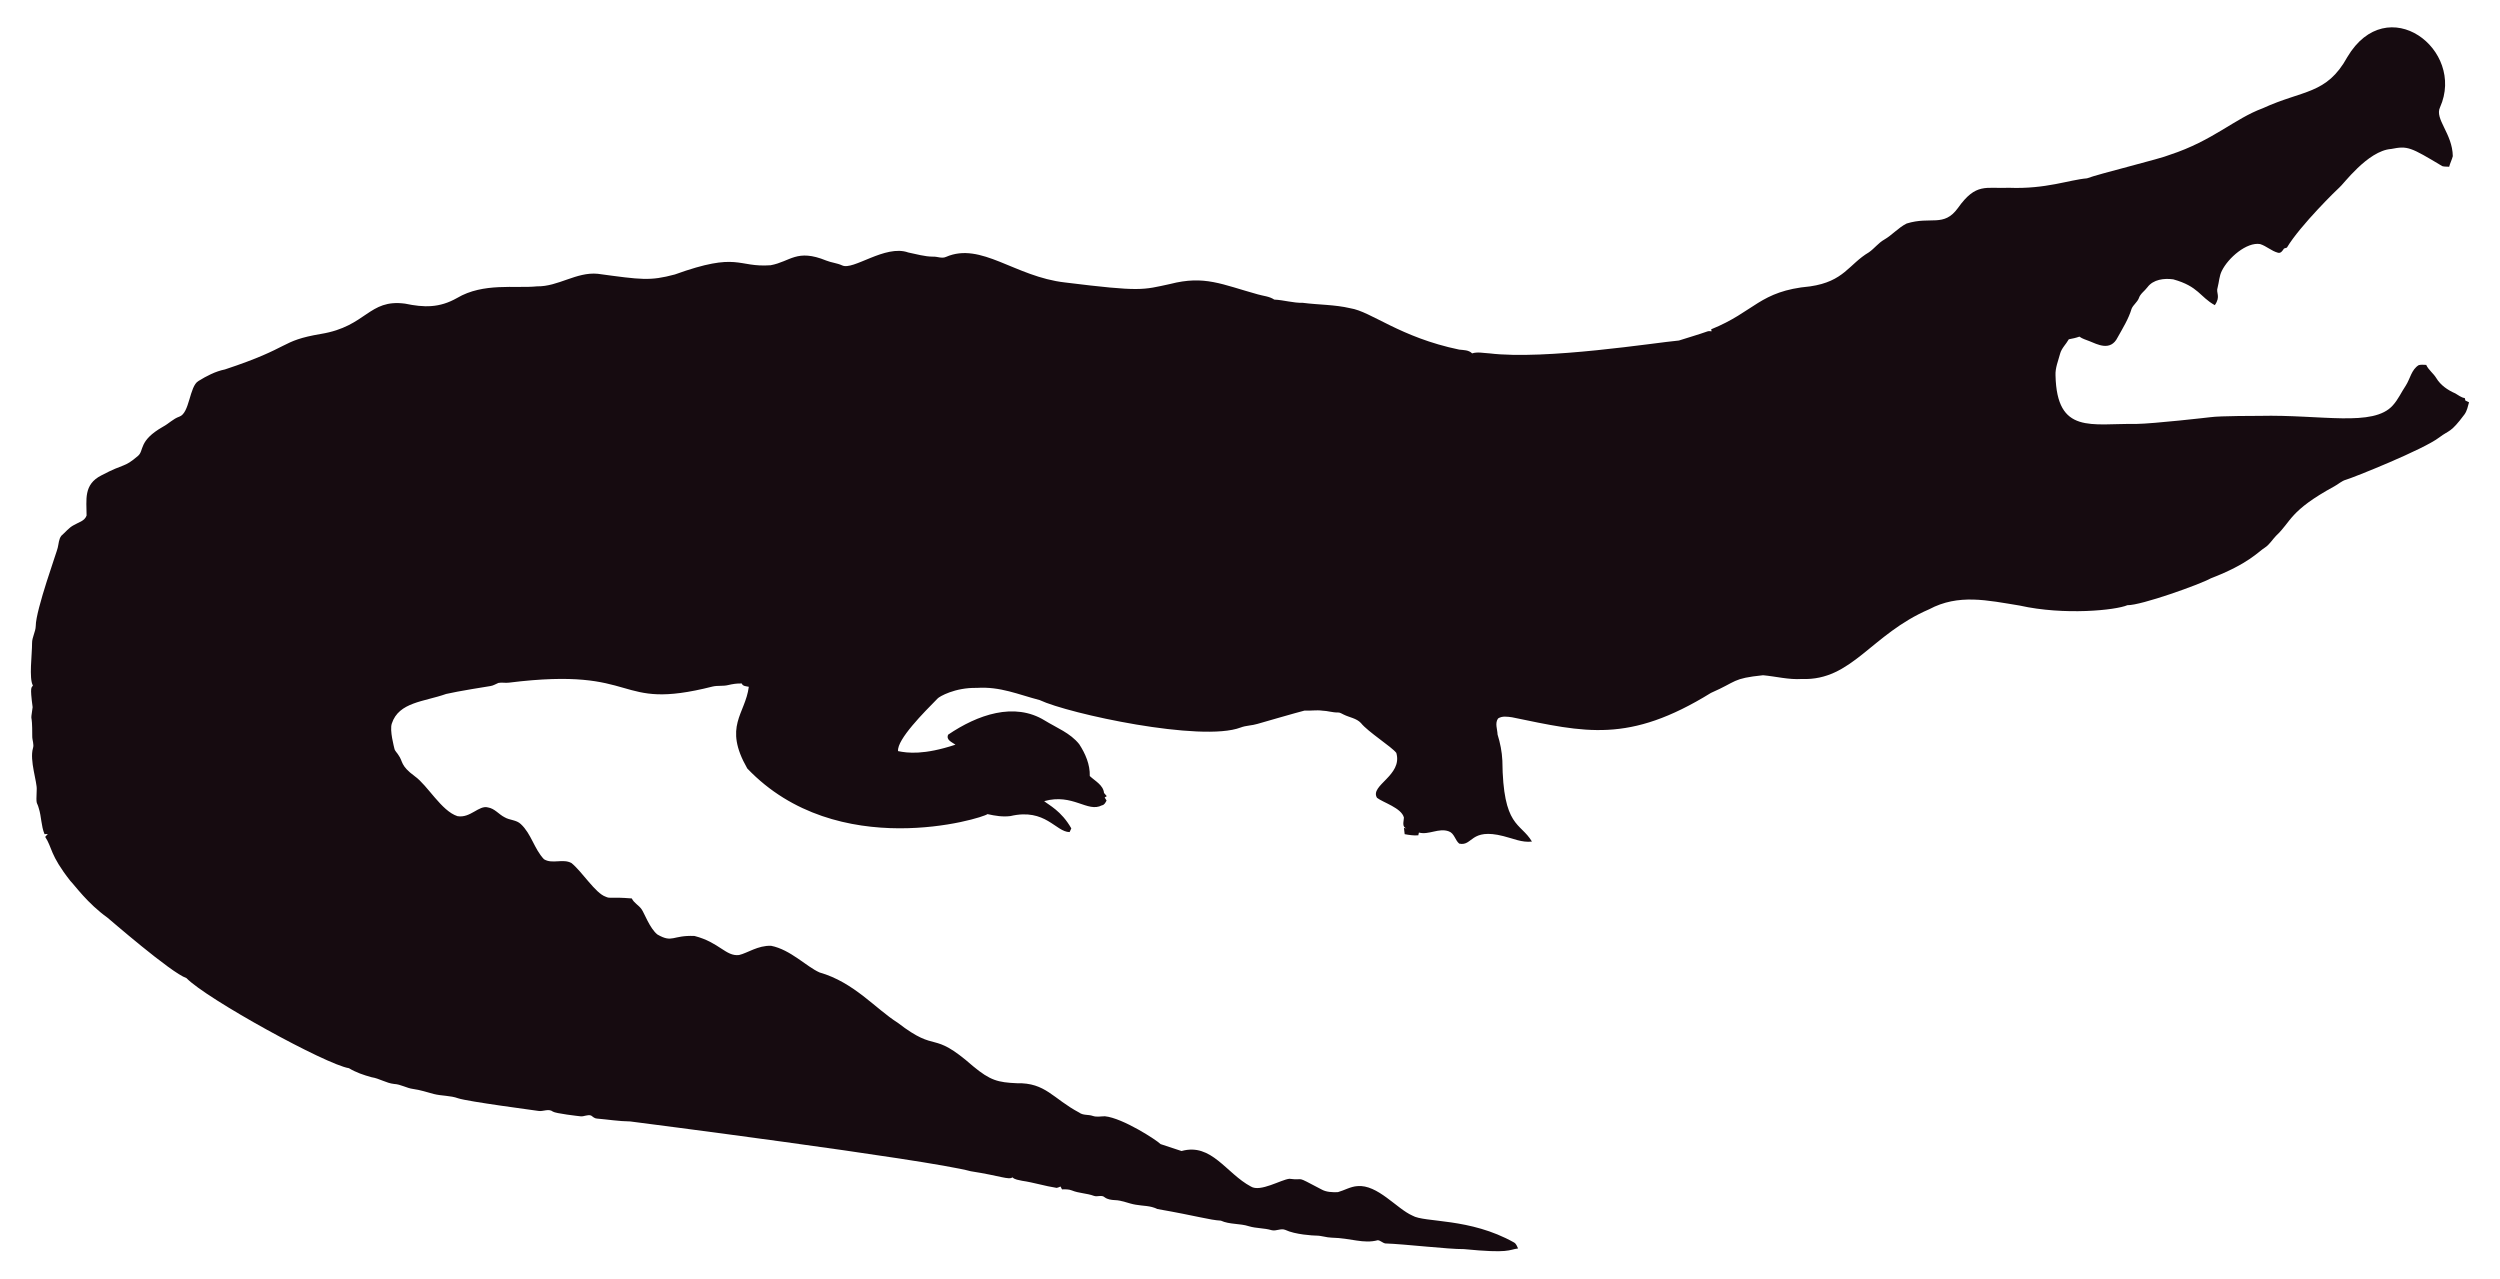
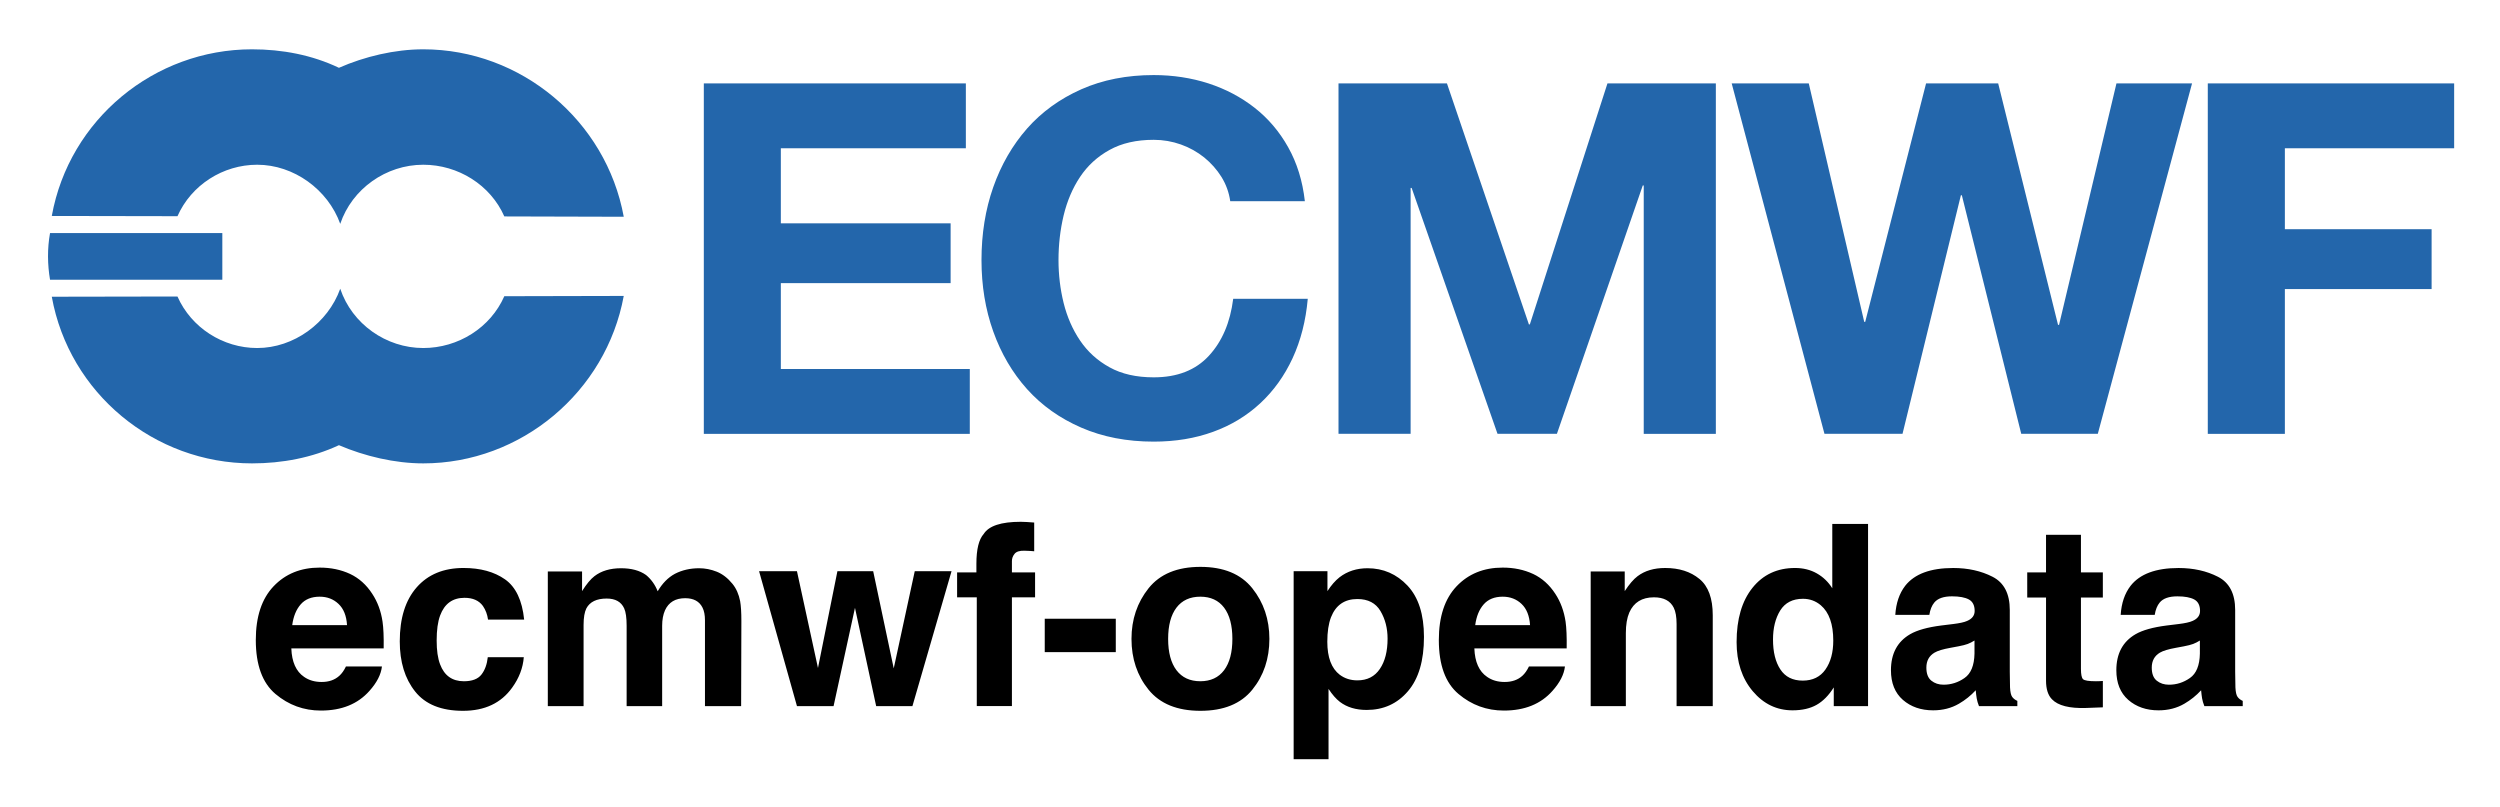
- <svg xmlns="http://www.w3.org/2000/svg" version="1.1" id="Layer_1" x="0px" y="0px" viewBox="0 0 2625.022 1342.022" enable-background="new 0 0 2625.022 1342.022" xml:space="preserve">
-   <path fill="#160B10" d="M2562.057,112.664c-5.93,12.226,13.089,27.649,13.408,51.328c-0.967,3.791-2.837,7.289-3.816,11.093  c-2.417-0.267-4.923,0.089-7.226-0.636c-33.512-20.05-36.245-21.483-53.631-18.038c-24.88,1.775-51.012,38.147-54.547,40.579  c-1,0.685-40.963,39.485-54.967,62.993c-1.056,0.331-2.086,0.661-3.078,1.005c-1.45,2.188-3.295,5.317-6.386,4.363  c-6.755-1.794-12.047-7.022-18.687-9.083c-14.172-2.325-33.569,14.577-40.185,28.126c-2.76,5.432-2.862,11.614-4.401,17.415  c-2.078,5.918,3.558,9.203-2.964,18.611c-15.758-8.651-16.89-19.671-43.645-27.108c-9.541-1.323-21.002,0.025-27.146,8.345  c-2.9,3.956-7.454,6.64-8.994,11.487c-1.705,4.223-5.788,6.857-7.569,10.978c-3.219,10.775-9.274,20.417-14.705,30.186  c-7.484,15.043-21.458,7.113-29.639,3.893c-3.549-1.501-7.378-2.404-10.482-4.745c-3.613,1.31-7.378,2.124-11.131,2.799  c-2.9,5.19-7.62,9.362-9.184,15.252c-1.972,7.442-5.139,14.807-4.771,22.656c1.426,62.435,37.744,50.23,84.657,50.985  c18.427-0.238,76.659-6.917,77.661-7.06c10.315-1.512,51.103-1.387,52.104-1.425c64.718-1.507,119.253,12.017,139.725-10.991  c5.622-6.144,8.955-13.878,13.598-20.735c4.617-7.073,5.915-16.893,13.662-21.562c2.519-0.687,5.19-0.305,7.81-0.242  c2.481,5.406,7.582,8.854,10.609,13.891c4.503,7.467,12.047,12.632,19.921,16.041c3.269,1.794,6.144,4.389,9.999,4.936  c0.166,0.852,0.369,1.705,0.598,2.57c1.259,0.611,2.519,1.208,3.854,1.819c-1.196,4.325-2.073,8.854-4.681,12.606  c-14.981,20.134-15.737,16.079-26.561,24.297c-16.513,12.73-90.704,42.38-97.937,44.421c-4.63,1.259-8.078,4.719-12.199,6.907  c-47.689,26.034-44.914,36.755-61.276,51.99c-3.969,4.096-6.856,9.273-11.754,12.403c-6.886,4.248-16.845,16.908-56.76,32.26  c-10.994,6.222-73.381,28.559-87.544,28.177c-12.182,5.289-66.295,10.873-113.113,0.394c-34.047-5.52-64.247-12.539-95.05,3.905  c-61.045,26.219-81.054,75.205-133.67,73.195c-13.739,0.903-27.159-2.684-40.745-3.943c-32.756,3.396-26.951,6.432-54.687,18.547  c-86.536,53.421-132.198,41.426-208.888,25.607c-4.859-0.636-10.304-1.616-14.68,1.259c-3.511,4.999-0.687,11.232-0.509,16.804  c2.76,8.879,4.605,18.076,5.037,27.388c0.678,70.703,18.876,64.615,31.064,85.038c-10.38,1.31-20.137-3.346-30.008-5.724  c-35.054-8.942-31.959,10.974-46.367,7.887c-4.376-3.651-5.076-10.864-10.94-12.886c-10.482-3.893-20.875,4.033-31.37,1.285  c-0.165,0.725-0.483,2.163-0.649,2.875c-4.834,0.432-9.592-0.331-14.311-1.196c-0.153-2.201-0.407-4.401-0.751-6.551  c0.7,0.127,2.112,0.382,2.824,0.509c-5.368-1.387-2.926-7.48-2.862-11.411c-2.581-10.171-21.93-15.743-28.266-20.735  c-7.896-13.101,27.192-23.356,20.29-47.143c-4.808-6.385-29.888-22.164-37.17-31.395c-4.783-5.063-12.047-5.813-18.013-8.815  c-1.972-0.827-3.791-2.315-6.017-2.239c-5.597,0.191-10.965-1.781-16.537-1.908c-6.208-0.878-12.441,0.318-18.661-0.076  c-6.376,1.51-49.471,13.993-49.471,13.993c-5.775,1.781-11.97,1.603-17.631,3.791c-41.153,15.671-180.401-14.399-211.051-28.838  c-22.477-5.819-41.27-14.396-65.945-12.772c-23.033-0.496-39.521,9.215-41.101,11.08c-14.156,14.382-42.805,43.009-41.597,55.297  c9.881,2.049,27.067,4.244,60.297-6.755c-3.6-2.633-10.164-4.859-7.683-10.52c30.91-20.96,69.478-34.528,101.385-14.896  c12.454,7.683,26.879,13.128,36.241,24.907c6.449,9.897,11.461,21.384,11.08,33.43c5.483,5.19,14.184,9.464,14.96,17.771  c0.954,1.132,1.883,2.239,2.9,3.371c-0.56,0.344-1.679,1.03-2.251,1.361c0.674,1.081,1.336,2.15,2.022,3.244  c-1.157,2.112-2.252,4.643-4.923,5.037c-15.167,7.923-30.412-12.885-60.589-4.414c4.515,3.914,17.957,10.035,28.495,28.596  c-0.623,1.285-1.221,2.582-1.781,3.893c-14.581-0.066-25.26-25.439-62.103-16.83c-8.065,1.081-16.27-0.28-24.119-2.048  c-5.689,4.616-157.704,51.097-252.241-47.919c-25.462-44.516-2.105-56.742,1.616-85.776c-2.646-0.598-6.259-0.445-7.429-3.447  c-4.834-0.216-9.63,0.547-14.311,1.666c-5.343,1.336-10.927,0.254-16.283,1.527c-104.921,26.598-73.475-21.586-213.976-4.058  c-3.638,0.483-7.327-0.471-10.927,0.267c-2.722,1.043-5.203,2.786-8.129,3.244c-1.005,0.139-35.568,5.632-46.749,8.332  c-23.248,8.245-49.669,8.494-57.027,31.013c-2.544,7.127,2.495,25.23,2.659,26.23c0.509,2.748,2.964,4.529,4.274,6.907  c5.125,7.002,1.576,10.814,17.186,22.287c13.483,9.569,27.903,36.42,44.764,41.877c13.652,2.389,22.508-11.842,32.107-9.146  c7.022,1.107,11.334,7.276,17.415,10.317c5.356,3.193,12.365,2.633,17.033,7.162c11.029,10.189,14.018,26.078,24.284,36.878  c8.765,5.47,19.972-0.979,28.965,4.071c11.309,9.233,25.045,31.634,35.809,35.287c4.836,2.294,4.589-0.02,27.477,1.832  c2.226,4.796,7.327,7.085,10.253,11.347c2.611,3.387,8.633,20.294,16.715,26.574c16.075,9.185,15.426,0.491,38.875,1.488  c26.056,6.667,32.977,21.713,46.774,19.997c8.688-1.942,19.833-10.206,33.646-9.68c20.419,4.043,37.013,21.857,50.896,27.986  c36.199,10.4,58.502,37.92,82.062,52.817c43.011,33.213,34.403,6.396,79.034,45.566c18.208,15.125,26.246,17.04,45.986,17.936  c30.318-0.751,37.93,16.193,65.525,30.81c4.134,3.155,9.541,1.844,14.196,3.498c4.147,1.463,8.51,0.394,12.772,0.369  c18.974,1.87,55.059,25.539,58.465,29.232c7.353,2.353,14.667,4.91,22.02,7.276c31.527-8.837,46.862,23.524,72.916,37.323  c9.817,6.052,31.604-7.299,40.338-8.179c17.829,2.357,3.781-4.531,33.392,11.016c5.241,3.066,11.589,3.218,17.504,3.028  c6.869-1.921,13.204-5.852,20.48-6.348c21.245-1.942,41.314,23.767,57.816,30.975c12.756,7.578,60.29,2.089,106.638,28.189  c2.366,1.298,3.155,4.007,4.3,6.284c-10.435,1.423-8.676,5.392-56.964,0.7c-16.115,0.199-61.486-5.252-82.52-5.953  c-2.824-0.572-4.91-3.04-7.772-3.397c-15.269,4.072-27.792-2.198-48.492-2.671c-5.546-0.102-10.825-2.201-16.359-2.162  c-2.762-0.015-21.848-1.008-32.323-6.004c-4.758-1.972-9.668,1.654-14.476,0.293c-7.747-2.315-16.003-1.781-23.737-4.121  c-9.541-3.104-20.277-1.692-29.41-5.865c-12.12-0.691-23.98-4.714-66.899-12.25c-6.984-3.625-14.985-3.091-22.516-4.49  c-7.416-1.145-14.324-4.643-21.892-4.821c-3.727-0.204-7.632-0.649-10.698-2.939c-3.206-2.951-7.645-0.127-11.334-1.539  c-7.531-2.798-15.774-2.646-23.203-5.712c-3.282-1.298-6.844-1.17-10.278-1.081c-0.394-0.763-1.183-2.264-1.577-3.015  c-1.285,0.636-2.608,1.119-3.982,1.45c-12.263-1.87-24.131-5.674-36.394-7.467c-3.46-0.903-7.404-1.005-10.113-3.6  c-3.831,2.97-12.398-1.54-43.747-6.411c-46.335-12.483-357.594-52.295-357.594-52.295c-11.716-0.14-23.317-2.023-34.982-3.015  c-2.442-0.127-4.211-1.844-6.068-3.18c-3.753-1.387-7.467,1.336-11.271,0.789c-2.02-0.195-26.027-2.946-28.838-4.923  c-4.592-3.587-10.278,0.216-15.367-0.738c-2.203-0.387-74.203-9.818-84.135-13.242c-8.243-2.989-17.224-2.379-25.658-4.529  c-7.162-1.895-14.209-4.274-21.574-5.254c-6.92-0.878-13.001-4.923-20.035-5.266c-8.319-0.878-15.443-5.826-23.648-7.073  c-8.256-2.252-16.448-5.037-23.775-9.49c-23.552-3.584-149.518-72.739-170.649-94.63c-16.013-5.37-81.914-62.745-82.914-63.439  c-21.039-15.096-34.147-33.758-38.964-38.595c-21.778-27.726-18.854-34.892-26.396-46.215c0.916-1.018,1.832-2.01,2.748-3.015  c-1.145,0.038-2.29,0.076-3.435,0.14c-3.651-8.676-3.18-18.28-6.042-27.172c-2.062-7.913-2.975-1.701-2.175-19.526  c0.634-7.664-7.675-30.697-3.931-43.518c1.348-4.16-0.814-8.281-0.751-12.454c0.068-28.882-2.418-11.02,0.394-30.657  c-3.041-22.85-1.09-20.042,0.305-22.719c-4.294-7.378-0.844-32.606-0.89-44.586c-0.025-6.246,3.714-11.741,3.867-17.962  c0-16.859,22.775-79.378,23.076-82.113c1.056-4.198,1.043-9.032,3.778-12.568c4.338-3.74,7.874-8.485,13.052-11.169  c4.745-2.913,11.411-4.172,13.471-10.088c0.043-16.362-3.503-32.575,15.532-42.157c25.219-13.344,23.115-7.424,38.34-20.379  c6.931-5.754,0.059-15.764,26.434-30.772c5.915-3.129,10.622-8.281,17.046-10.507c11.015-3.661,10.497-31.892,20.099-37.437  c8.612-5.33,17.796-10.113,27.795-12.148c71.433-23.584,56.818-29.805,100.939-37.31c48.019-7.907,49.805-36.895,88.244-31.777  c19.858,4.163,35.994,4.605,54.61-5.953c27.665-16.35,60.97-9.859,83.919-12.212c22.172,0.42,41.279-15.29,63.693-13.191  c46.138,6.272,54.878,7.691,80.993,0.738c67.442-24.31,65.094-7.128,100.634-9.706c20.946-3.875,27.233-17.596,58.388-4.91  c5.368,2.188,11.283,2.595,16.575,5.025c11.553,5.818,45.215-22.204,69.43-13.535c8.676,1.717,17.262,4.401,26.205,4.401  c4.49-0.216,9.083,2.252,13.446,0.293c37.015-16.156,72.304,20.872,125.096,26.815c80.305,9.923,81.3,7.845,110.289,1.603  c36.266-9.336,54.189,0.413,92.111,10.902c5.775,1.717,12.11,1.984,17.237,5.47c10.075,0.458,19.844,3.638,29.983,3.396  c16.588,2.163,33.506,1.819,49.853,5.686c21.982,3.418,52.115,30.498,114.347,43.441c4.681,0.572,9.999,0.28,13.586,3.956  c5.864-1.844,12.047-0.267,18.038-0.025c59.148,7.176,174.934-11.359,199.106-13.471c9.82-3.218,19.819-5.966,29.576-9.452  c1.488-0.674,3.155-0.356,4.758-0.229c-0.115-0.522-0.356-1.577-0.483-2.099c45.944-18.548,50.589-40.213,103.827-45.057  c35.891-5.17,40.645-23.282,61.836-35.809c5.712-3.969,9.897-9.808,16.028-13.281c8.408-4.872,14.82-12.555,23.559-16.931  c25.605-7.944,38.867,4.305,53.847-16.257c19.089-26.933,29.276-20.168,53.605-21.256c38.819,1.522,63.061-8.345,81.948-9.935  c11.484-4.495,77.877-20.69,87.061-24.742c45.297-14.857,67.746-37.884,97.505-48.848c42.187-19.404,67.008-14.225,88.74-53.694  C2506.582-10.604,2589.134,52.018,2562.057,112.664z" />
+ <svg xmlns="http://www.w3.org/2000/svg" role="img" viewBox="-5.24 28.26 272.74 87.99">
+   <g fill="#2366ab">
+     <path d="M100.131 37.361v7.071h-20.185v8.191h18.523v6.529H79.946v9.367h20.615v7.071H71.544V37.361zm27.884 10.198c-.504-.803-1.127-1.506-1.874-2.116-.753-.604-1.6-1.083-2.546-1.419-.946-.336-1.936-.51-2.969-.51-1.892 0-3.498.367-4.817 1.102-1.326.728-2.396 1.712-3.218 2.944-.822 1.232-1.413 2.633-1.793 4.201-.373 1.569-.56 3.193-.56 4.874 0 1.606.187 3.168.56 4.681.38 1.519.971 2.882 1.793 4.096.822 1.214 1.892 2.191 3.218 2.919 1.32.734 2.925 1.095 4.817 1.095 2.571 0 4.575-.784 6.019-2.353 1.45-1.569 2.328-3.641 2.652-6.212h8.135c-.212 2.39-.766 4.55-1.656 6.479-.896 1.929-2.073 3.567-3.535 4.923s-3.174 2.396-5.135 3.106c-1.967.716-4.127 1.071-6.479 1.071-2.932 0-5.564-.51-7.898-1.525-2.34-1.015-4.313-2.415-5.919-4.201-1.6-1.786-2.832-3.884-3.691-6.293-.859-2.409-1.282-5.004-1.282-7.786 0-2.857.423-5.508 1.282-7.955.859-2.44 2.091-4.575 3.691-6.398 1.606-1.817 3.579-3.243 5.919-4.282 2.334-1.033 4.967-1.55 7.898-1.55 2.104 0 4.096.305 5.969.909 1.874.61 3.548 1.494 5.029 2.652 1.481 1.158 2.708 2.595 3.666 4.307.965 1.718 1.575 3.679 1.824 5.894h-8.141c-.137-.965-.461-1.849-.959-2.652m24.602-10.198l8.938 26.285h.106l8.465-26.285h11.826v38.229h-7.867V48.495h-.106l-9.367 27.094h-6.479L148.765 48.763h-.112v26.826h-7.867V37.361zm62.652 38.226l-6.479-26.023h-.106l-6.367 26.023h-8.515l-10.121-38.229h8.409l6.05 26.017h.106l6.641-26.017h7.867l6.529 26.34h.112l6.262-26.34h8.247l-10.282 38.229z" />
+     <path d="M262.498 37.361v7.071h-18.468v8.832h16.009v6.529h-16.009v15.797h-8.409V37.361zM.218 58.776h18.797v-5.091H.218c-.305 1.705-.28 3.442 0 5.091m62.59 1.769c-1.923 10.488-11.216 18.268-21.873 18.268-3.1 0-6.398-.784-9.199-1.986-2.938 1.369-6.181 1.986-9.486 1.986-10.65 0-19.937-7.637-21.841-18.181l13.712-.025c1.506 3.411 4.973 5.621 8.695 5.621 3.996 0 7.718-2.72 9.062-6.467 1.288 3.84 5.004 6.467 9.056 6.467 3.809 0 7.332-2.21 8.845-5.652z" />
+     <path d="M62.809 51.908c-1.923-10.5-11.216-18.268-21.873-18.268-3.1 0-6.398.784-9.199 2.017-2.938-1.4-6.181-2.017-9.486-2.017-10.65 0-19.937 7.631-21.841 18.181l13.712.025c1.506-3.411 4.973-5.614 8.695-5.614 3.996 0 7.718 2.708 9.062 6.448 1.288-3.828 5.004-6.448 9.056-6.448 3.809 0 7.332 2.203 8.845 5.639z" />
+   </g>
+   <path d="M27.565 94.193c.488-.557 1.179-.837 2.07-.837.822 0 1.506.265 2.059.791.557.526.864 1.298.926 2.316h-5.98c.127-.956.434-1.709.926-2.27zm5.381-3.322c-.983-.457-2.086-.688-3.311-.688-2.059 0-3.737.68-5.028 2.039-1.294 1.36-1.94 3.315-1.94 5.861 0 2.719.718 4.682 2.147 5.888 1.433 1.206 3.084 1.809 4.955 1.809 2.27 0 4.033-.718 5.296-2.147.81-.903 1.264-1.79 1.363-2.662h-3.929c-.207.434-.446.772-.718 1.014-.495.449-1.137.676-1.928.676-.749 0-1.387-.184-1.92-.557-.872-.591-1.337-1.629-1.39-3.103h10.074c.019-1.271-.023-2.243-.123-2.919-.169-1.152-.545-2.162-1.122-3.038-.638-.987-1.448-1.713-2.427-2.174zm-3.038-.688zm18.094 5.673h3.941c-.215-2.097-.91-3.56-2.086-4.39-1.175-.826-2.685-1.241-4.532-1.241-2.166 0-3.868.703-5.101 2.105-1.237 1.406-1.851 3.372-1.851 5.899 0 2.243.557 4.067 1.675 5.469 1.114 1.406 2.858 2.109 5.223 2.109 2.37 0 4.156-.841 5.362-2.527.757-1.045 1.179-2.151 1.271-3.322h-3.929c-.085.776-.311 1.406-.691 1.894-.376.484-1.018.73-1.917.73-1.267 0-2.132-.615-2.593-1.84-.254-.657-.376-1.525-.376-2.604 0-1.133.123-2.043.376-2.727.476-1.287 1.363-1.932 2.662-1.932.906 0 1.579.296 2.009.891.3.442.484.937.557 1.486zm-2.608-5.673zm27.558.446c-.63-.25-1.267-.376-1.917-.376-.972 0-1.855.2-2.646.607-.745.403-1.371 1.041-1.878 1.905-.288-.722-.711-1.31-1.267-1.771-.691-.495-1.602-.741-2.727-.741-1.191 0-2.155.288-2.904.864-.422.323-.872.868-1.352 1.632v-2.147h-3.737v14.691h3.902V96.436c0-.803.104-1.406.307-1.809.38-.711 1.118-1.068 2.216-1.068.945 0 1.579.357 1.905 1.068.181.396.269 1.029.269 1.905v8.761h3.875v-8.761c0-.661.104-1.221.311-1.69.403-.883 1.137-1.321 2.201-1.321.918 0 1.548.342 1.89 1.026.181.357.269.818.269 1.375v9.372h3.945l.027-9.276c0-.956-.046-1.678-.134-2.174-.146-.749-.422-1.379-.837-1.89-.515-.63-1.087-1.072-1.717-1.325zm13.166-.054l-2.12 10.558-2.293-10.558h-4.133l4.133 14.718h3.994l2.335-10.72 2.312 10.72h3.956l4.267-14.718H94.556l-2.293 10.601L90.02 90.575zm20.66-5.366c-.2-.015-.419-.023-.661-.023-2.135 0-3.48.442-4.037 1.325-.534.595-.799 1.678-.799 3.253v.945h-2.105v2.715h2.147v11.868h3.833V93.425h2.527v-2.715h-2.527V89.469c0-.288.096-.553.292-.791.192-.238.545-.35 1.052-.338.507.015.872.035 1.087.061v-3.134c-.342-.027-.611-.046-.81-.058zm1.959 10.551v3.645h7.751v-3.645zm19.565 5.619c-.603.799-1.467 1.202-2.593 1.202-1.125 0-1.993-.403-2.6-1.202-.607-.803-.91-1.94-.91-3.418 0-1.475.303-2.612.91-3.411.607-.795 1.475-1.194 2.6-1.194 1.125 0 1.99.399 2.593 1.194.603.799.906 1.936.906 3.411 0 1.479-.303 2.616-.906 3.418zm3.08 2.124c1.241-1.532 1.863-3.38 1.863-5.542 0-2.124-.622-3.964-1.863-5.523-1.244-1.556-3.13-2.335-5.661-2.335-2.527 0-4.413.78-5.657 2.335-1.241 1.559-1.863 3.399-1.863 5.523 0 2.162.622 4.01 1.863 5.542 1.244 1.536 3.13 2.304 5.657 2.304 2.531 0 4.417-.768 5.661-2.304zm-5.661-13.32zm19.642 4.74c.518.872.776 1.878.776 3.011 0 1.379-.28 2.481-.845 3.307-.561.83-1.379 1.244-2.45 1.244-.737 0-1.375-.204-1.917-.607-.91-.695-1.363-1.897-1.363-3.607 0-1.079.134-1.97.403-2.673.522-1.325 1.483-1.986 2.877-1.986 1.164 0 2.001.438 2.52 1.31zm2.957-2.769c-1.194-1.267-2.65-1.901-4.367-1.901-1.179 0-2.197.326-3.053.983-.469.369-.91.876-1.321 1.513v-2.174h-3.687v20.51h3.806v-7.67c.407.622.818 1.095 1.244 1.421.772.584 1.744.876 2.915.876 1.836 0 3.338-.68 4.501-2.039 1.168-1.36 1.751-3.334 1.751-5.926 0-2.458-.599-4.321-1.79-5.592zm8.304 2.039c.492-.557 1.183-.837 2.074-.837.818 0 1.506.265 2.059.791.553.526.86 1.298.926 2.316h-5.984c.127-.956.434-1.709.926-2.27zm5.381-3.322c-.983-.457-2.086-.688-3.307-.688-2.063 0-3.741.68-5.031 2.039-1.291 1.36-1.936 3.315-1.936 5.861 0 2.719.714 4.682 2.147 5.888 1.429 1.206 3.08 1.809 4.955 1.809 2.266 0 4.033-.718 5.293-2.147.81-.903 1.264-1.79 1.363-2.662h-3.929c-.207.434-.446.772-.714 1.014-.495.449-1.141.676-1.932.676-.749 0-1.387-.184-1.917-.557-.876-.591-1.337-1.629-1.39-3.103h10.071c.019-1.271-.023-2.243-.119-2.919-.173-1.152-.545-2.162-1.121-3.038-.641-.987-1.452-1.713-2.431-2.174zm-3.038-.688zm21.194 1.237c-.968-.799-2.212-1.194-3.733-1.194-1.218 0-2.22.296-3.011.891-.442.33-.91.876-1.406 1.632v-2.147h-3.714v14.691h3.837v-7.966c0-.91.123-1.655.376-2.243.488-1.106 1.383-1.659 2.689-1.659 1.06 0 1.782.376 2.159 1.133.207.415.311 1.01.311 1.782v8.953h3.945v-9.909c0-1.847-.484-3.169-1.452-3.964zm-5.151-1.237zm17.956.63c-.691-.392-1.483-.588-2.374-.588-1.936 0-3.484.718-4.64 2.159-1.156 1.44-1.736 3.418-1.736 5.93 0 2.178.588 3.96 1.763 5.354 1.175 1.39 2.623 2.086 4.34 2.086 1.045 0 1.917-.2 2.619-.595.703-.396 1.329-1.029 1.878-1.905v2.039h3.741V85.417h-3.902v7.021c-.434-.691-.995-1.233-1.69-1.625zm.945 10.485c-.565.807-1.394 1.214-2.481 1.214-1.091 0-1.905-.407-2.439-1.221-.538-.814-.803-1.901-.803-3.261 0-1.26.261-2.316.787-3.169.53-.849 1.356-1.275 2.481-1.275.737 0 1.383.234 1.943.703.91.772 1.363 2.063 1.363 3.86 0 1.291-.284 2.339-.853 3.149zm16.258-3.161v1.433c-.027 1.287-.388 2.174-1.087 2.658-.695.488-1.46.73-2.289.73-.522 0-.964-.146-1.329-.438-.365-.292-.545-.768-.545-1.425 0-.737.296-1.283.891-1.636.35-.207.929-.38 1.74-.526l.864-.161c.434-.081.772-.169 1.022-.261.246-.096.492-.219.734-.373zm-2.335-1.797l-1.31.161c-1.486.192-2.612.507-3.376.949-1.394.81-2.093 2.12-2.093 3.929 0 1.394.434 2.473 1.302 3.234.872.76 1.97 1.141 3.303 1.141 1.045 0 1.982-.238 2.808-.718.695-.403 1.306-.895 1.836-1.471.027.334.065.63.108.891.046.261.127.542.246.837h4.186v-.568c-.254-.115-.442-.265-.568-.446-.127-.177-.204-.518-.23-1.025-.015-.664-.027-1.233-.027-1.701v-6.748c0-1.774-.626-2.98-1.878-3.622-1.248-.638-2.681-.956-4.29-.956-2.477 0-4.225.645-5.243 1.943-.638.83-.999 1.886-1.079 3.172h3.714c.088-.568.269-1.018.542-1.348.376-.453 1.022-.676 1.928-.676.81 0 1.425.115 1.844.342.419.23.63.649.63 1.252 0 .495-.277.857-.826 1.091-.303.138-.814.25-1.525.338zm.204-6.157zm7.885 3.269h2.051v9.06c0 .918.215 1.598.649 2.039.664.691 1.909 1.006 3.726.945l1.824-.069v-2.877a6.25 6.25 0 0 1-.384.023c-.131.004-.253.008-.373.008-.784 0-1.252-.077-1.406-.227-.15-.146-.227-.522-.227-1.125V93.452h2.389v-2.742h-2.389V86.608h-3.81v4.102h-2.051zm18.835 4.686v1.433c-.027 1.287-.388 2.174-1.087 2.658-.695.488-1.46.73-2.289.73-.522 0-.964-.146-1.329-.438-.365-.292-.545-.768-.545-1.425 0-.737.296-1.283.891-1.636.35-.207.929-.38 1.74-.526l.864-.161c.434-.081.772-.169 1.022-.261.246-.096.492-.219.734-.373zm-2.335-1.797l-1.31.161c-1.486.192-2.612.507-3.376.949-1.394.81-2.093 2.12-2.093 3.929 0 1.394.434 2.473 1.302 3.234.872.76 1.97 1.141 3.303 1.141 1.045 0 1.982-.238 2.808-.718.695-.403 1.306-.895 1.836-1.471.027.334.065.63.108.891.046.261.127.542.246.837h4.186v-.568c-.254-.115-.442-.265-.568-.446-.127-.177-.204-.518-.23-1.025-.019-.664-.027-1.233-.027-1.701v-6.748c0-1.774-.626-2.98-1.878-3.622-1.248-.638-2.681-.956-4.294-.956-2.473 0-4.221.645-5.239 1.943-.638.83-.999 1.886-1.079 3.172h3.714c.088-.568.269-1.018.542-1.348.376-.453 1.022-.676 1.928-.676.81 0 1.425.115 1.844.342.419.23.63.649.63 1.252 0 .495-.277.857-.826 1.091-.303.138-.814.25-1.525.338zm.204-6.157z" />
</svg>
